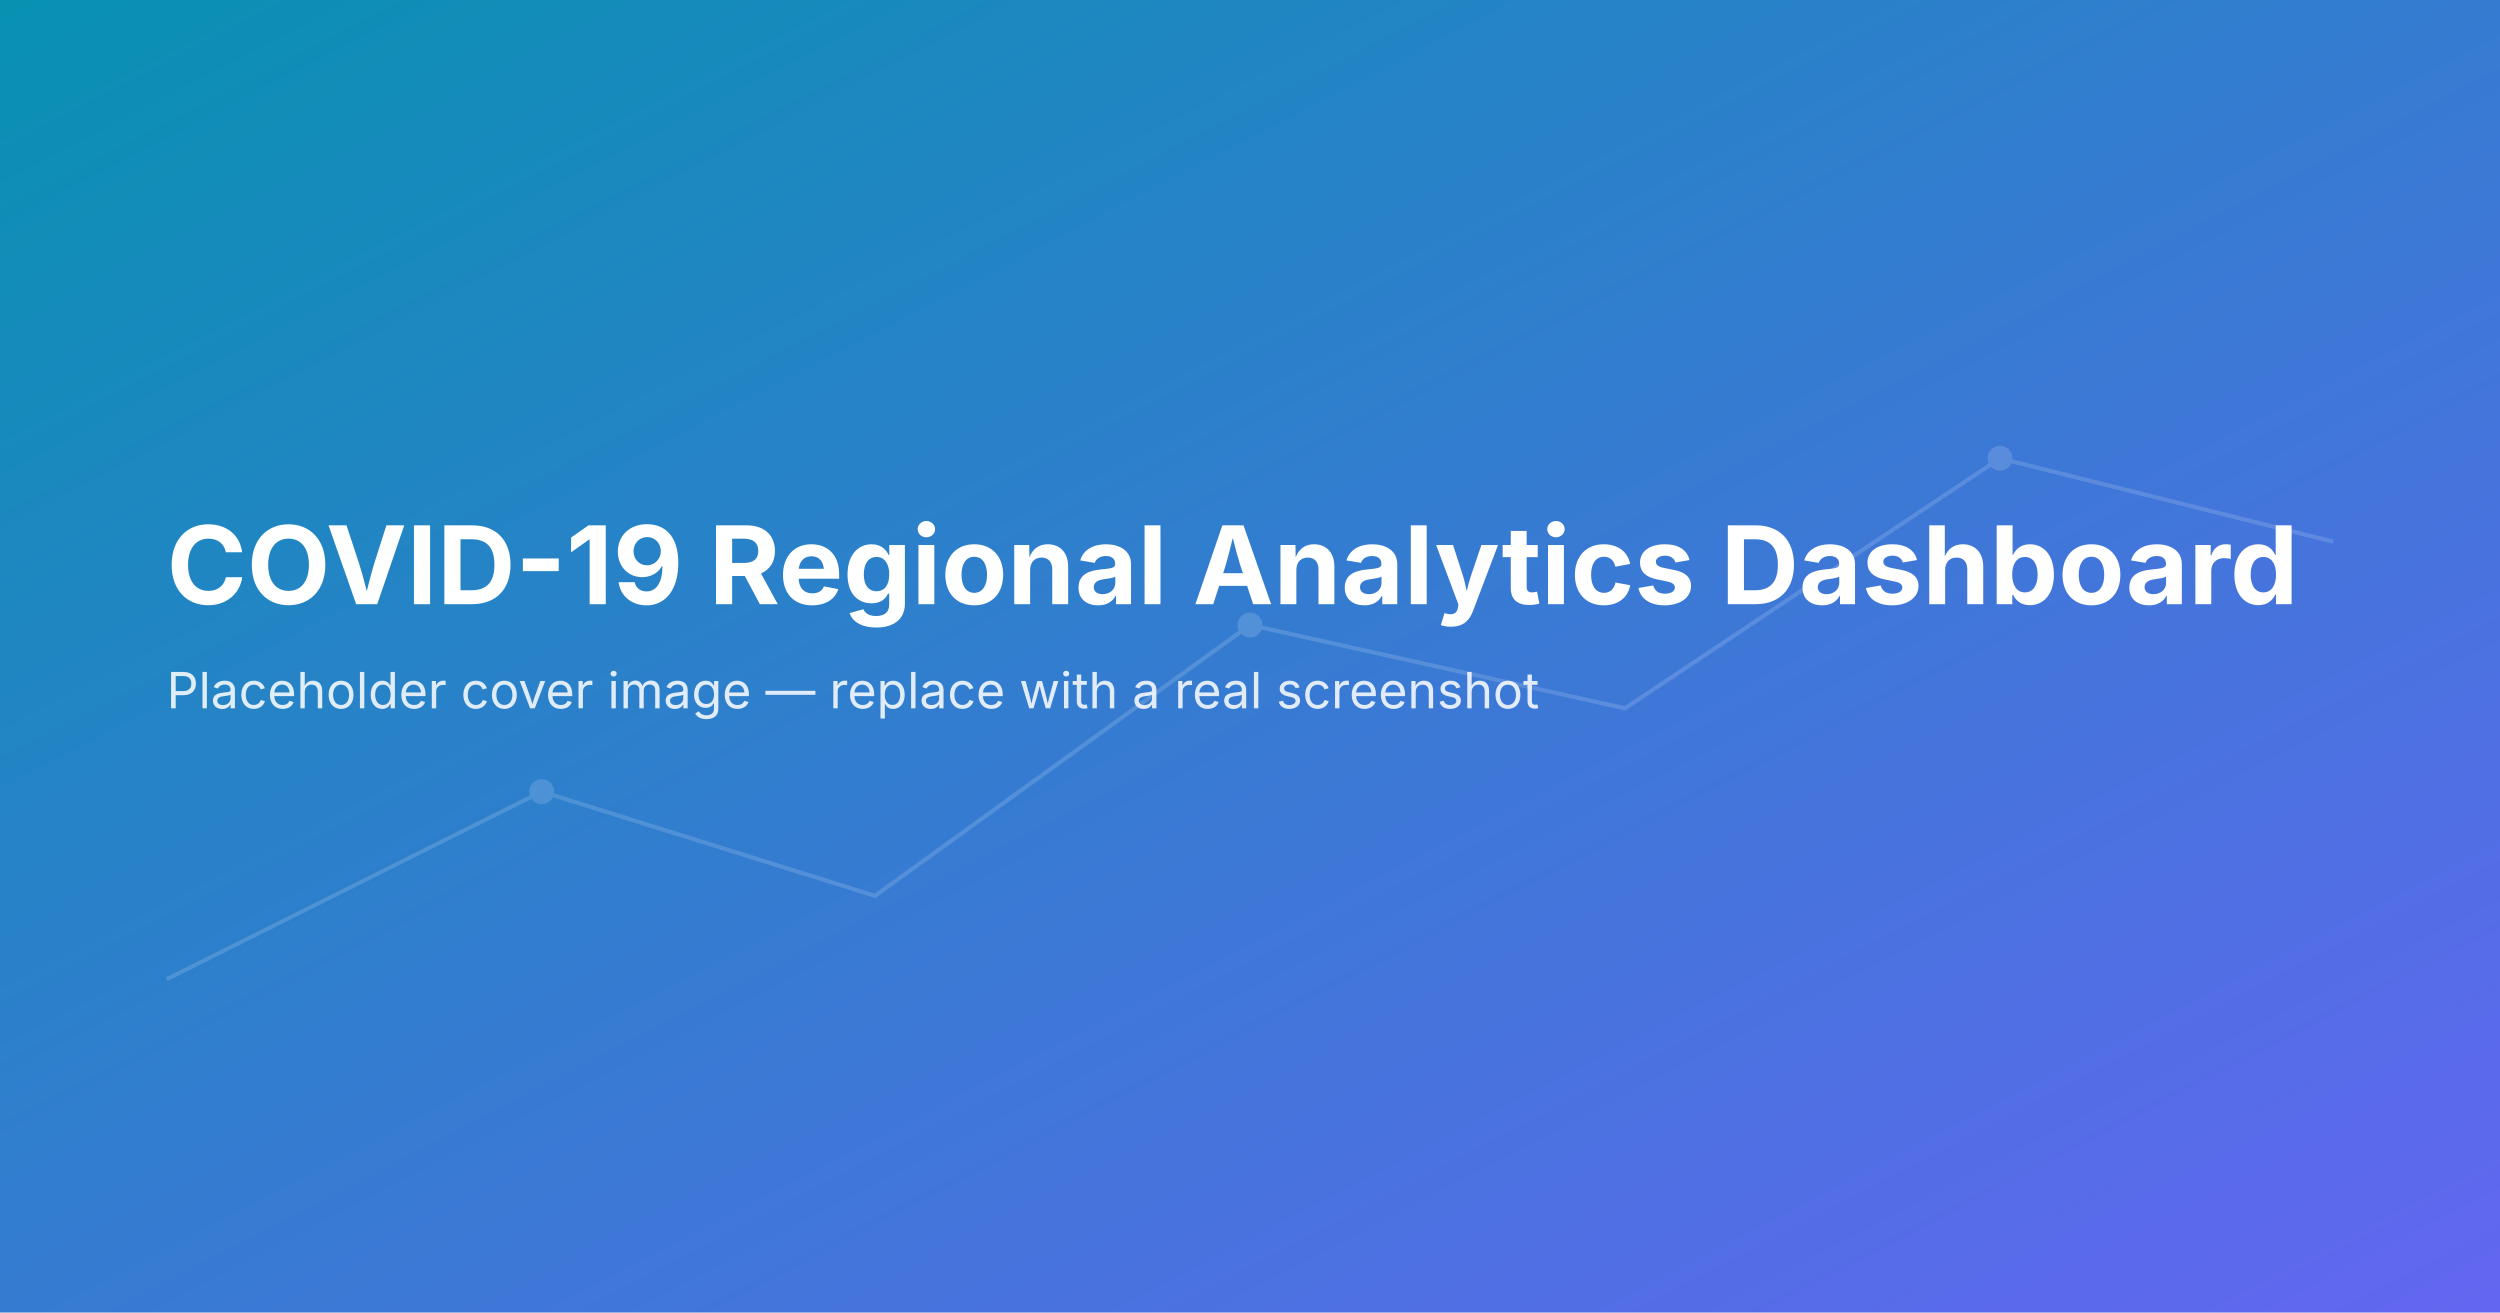
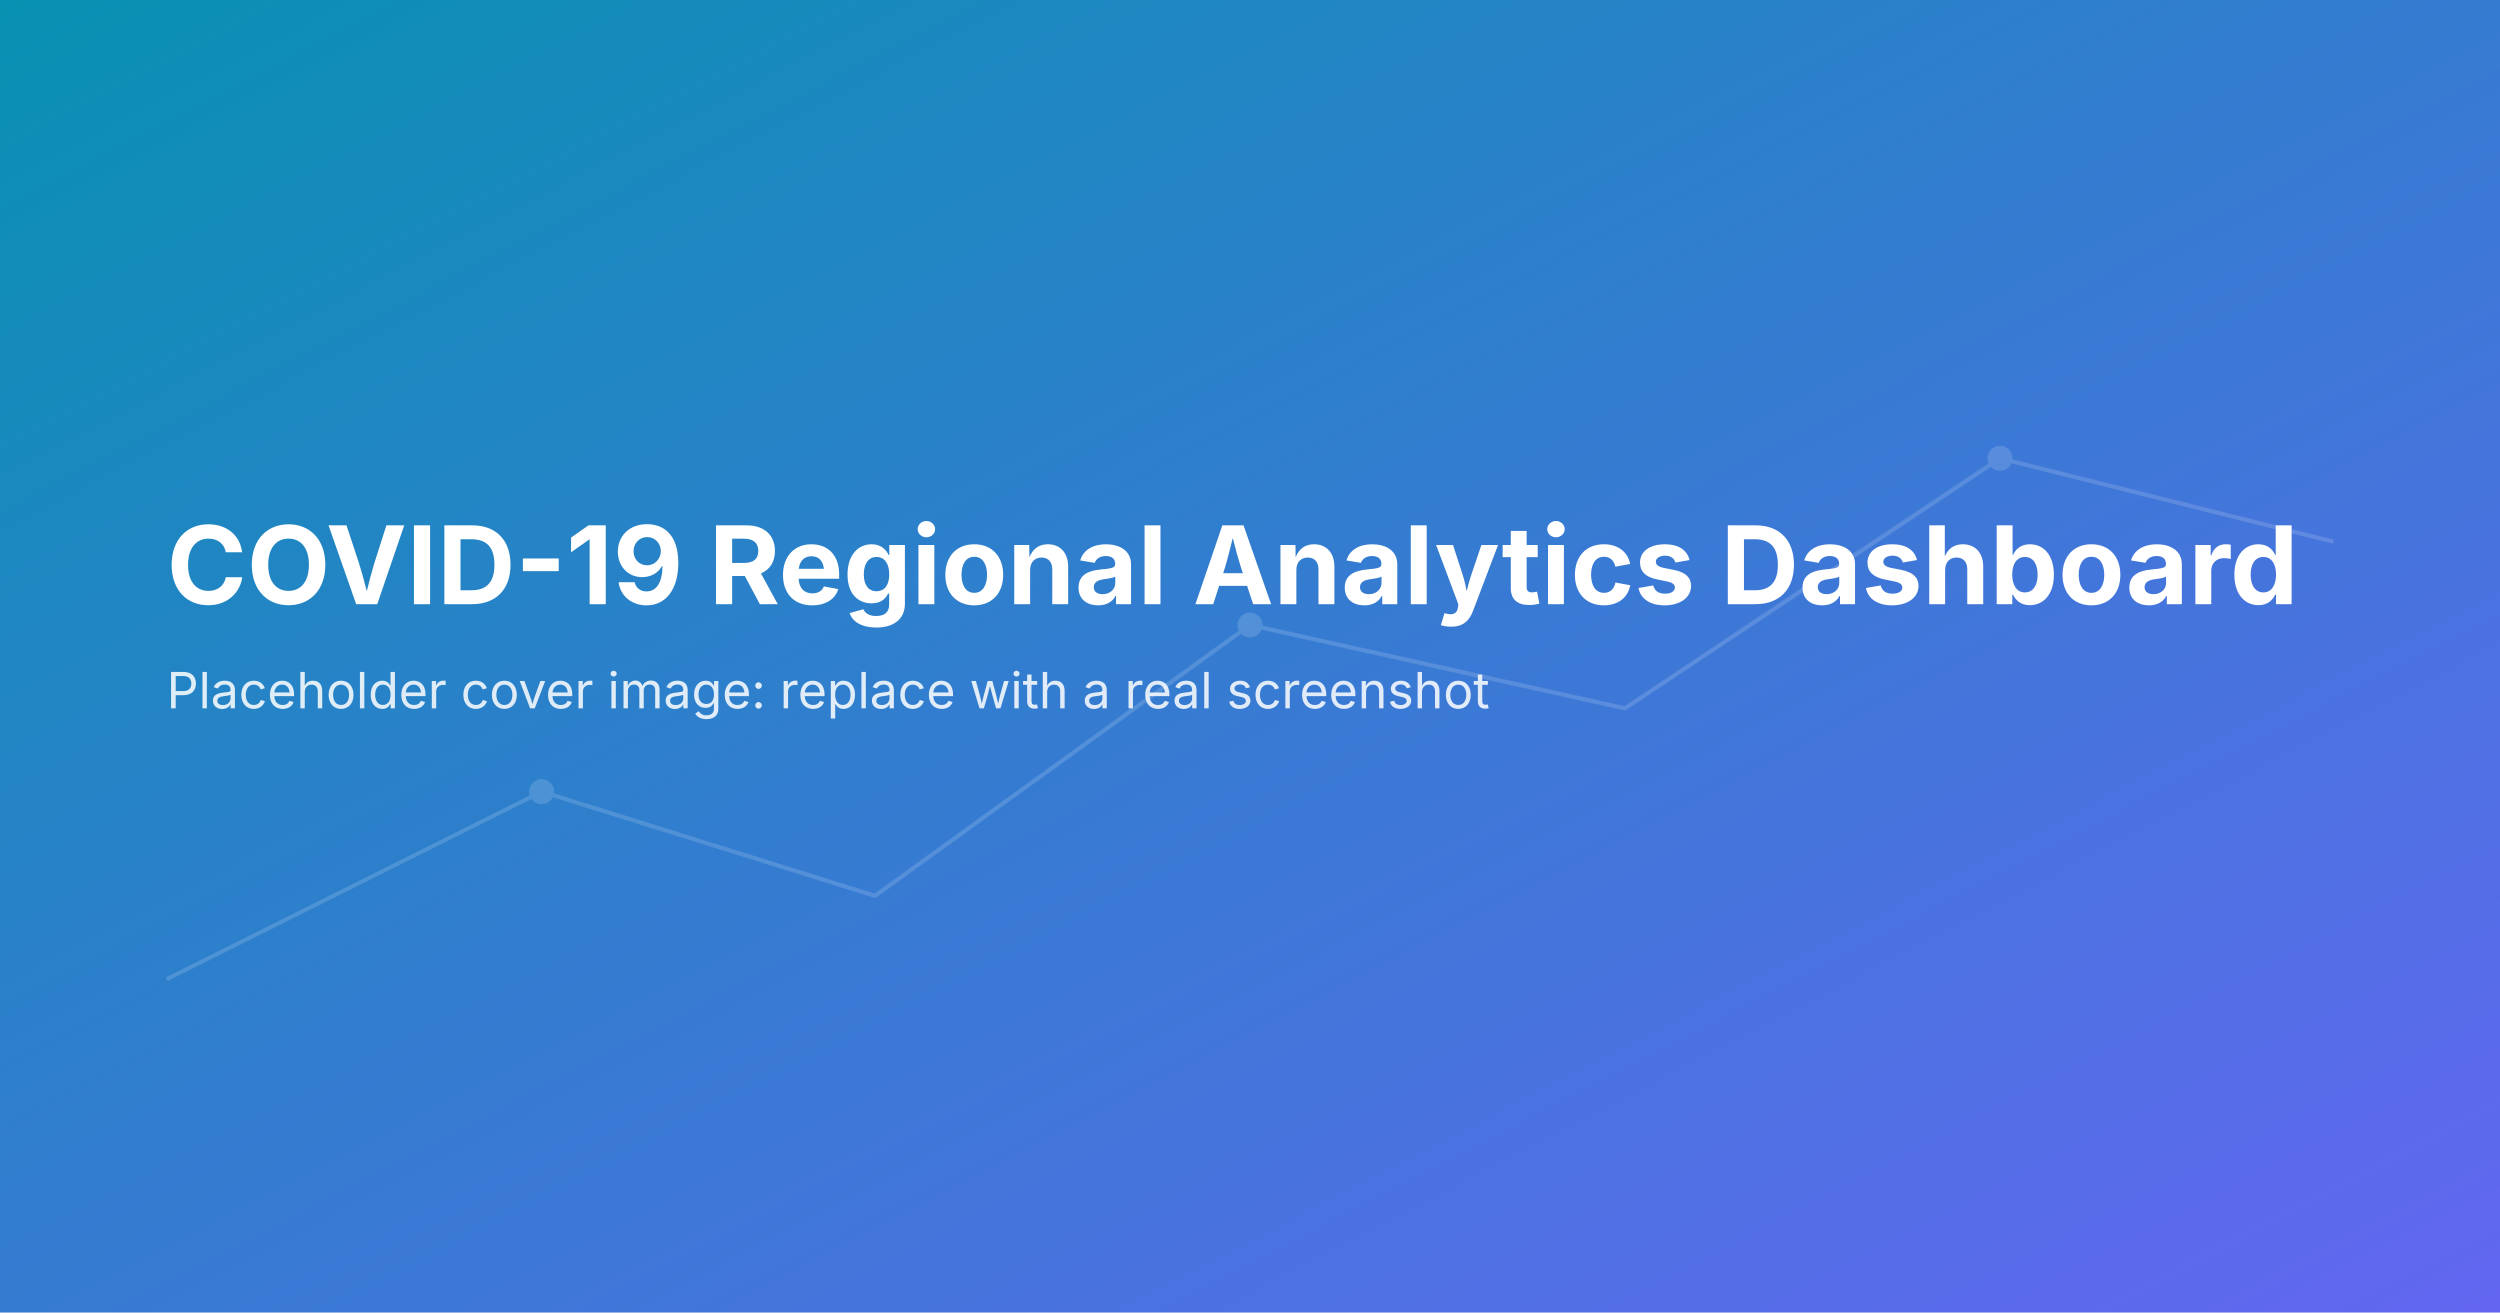
<svg xmlns="http://www.w3.org/2000/svg" width="1200" height="630" viewBox="0 0 1200 630">
  <defs>
    <linearGradient id="bg" x1="0" y1="0" x2="1" y2="1">
      <stop offset="0%" stop-color="#0891b2" />
      <stop offset="100%" stop-color="#6366f1" />
    </linearGradient>
  </defs>
  <rect width="1200" height="630" fill="url(#bg)" />
  <g opacity="0.15" stroke="white" stroke-width="2" fill="none">
    <polyline points="80,470 260,380 420,430 600,300 780,340 960,220 1120,260" />
    <circle cx="260" cy="380" r="6" fill="white" stroke="none" />
    <circle cx="600" cy="300" r="6" fill="white" stroke="none" />
    <circle cx="960" cy="220" r="6" fill="white" stroke="none" />
  </g>
  <text x="80" y="290" font-family="Inter, system-ui, sans-serif" font-size="52" font-weight="700" fill="white">COVID-19 Regional Analytics Dashboard</text>
-   <text x="80" y="340" font-family="Inter, system-ui, sans-serif" font-size="24" fill="rgba(255,255,255,0.85)">Placeholder cover image — replace with a real screenshot</text>
+   <text x="80" y="340" font-family="Inter, system-ui, sans-serif" font-size="24" fill="rgba(255,255,255,0.85)">Placeholder cover image: replace with a real screenshot</text>
</svg>
